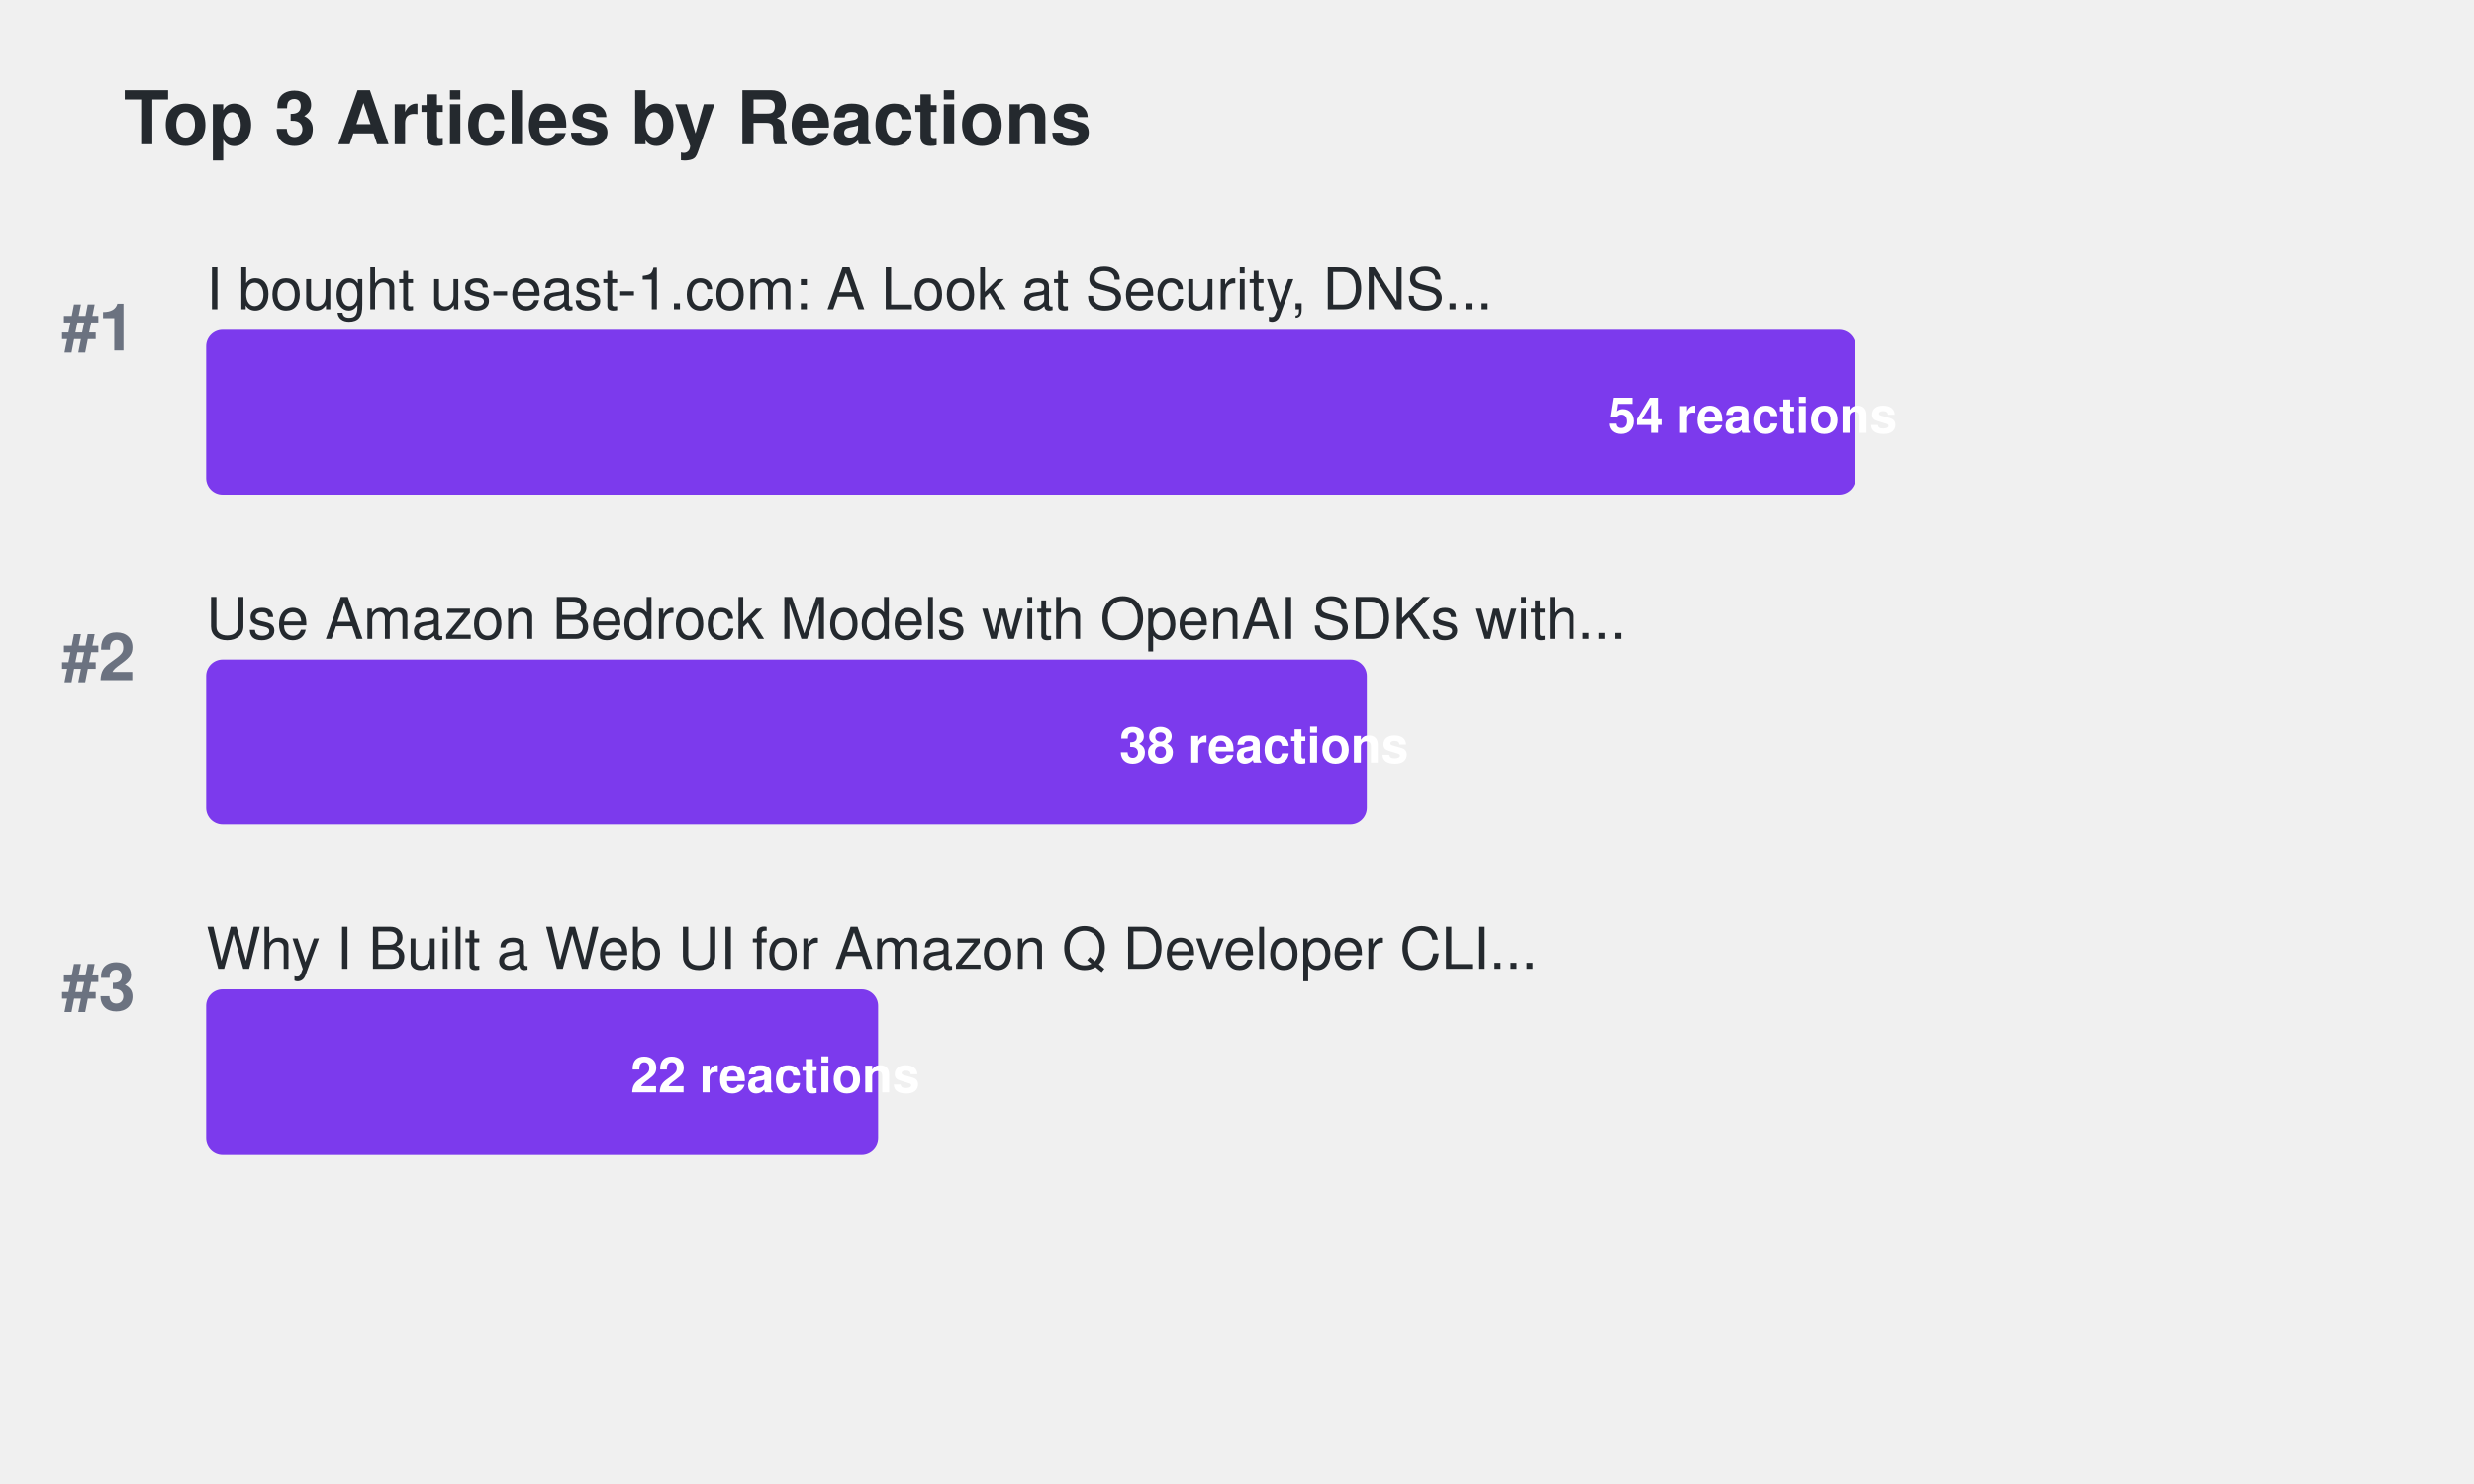
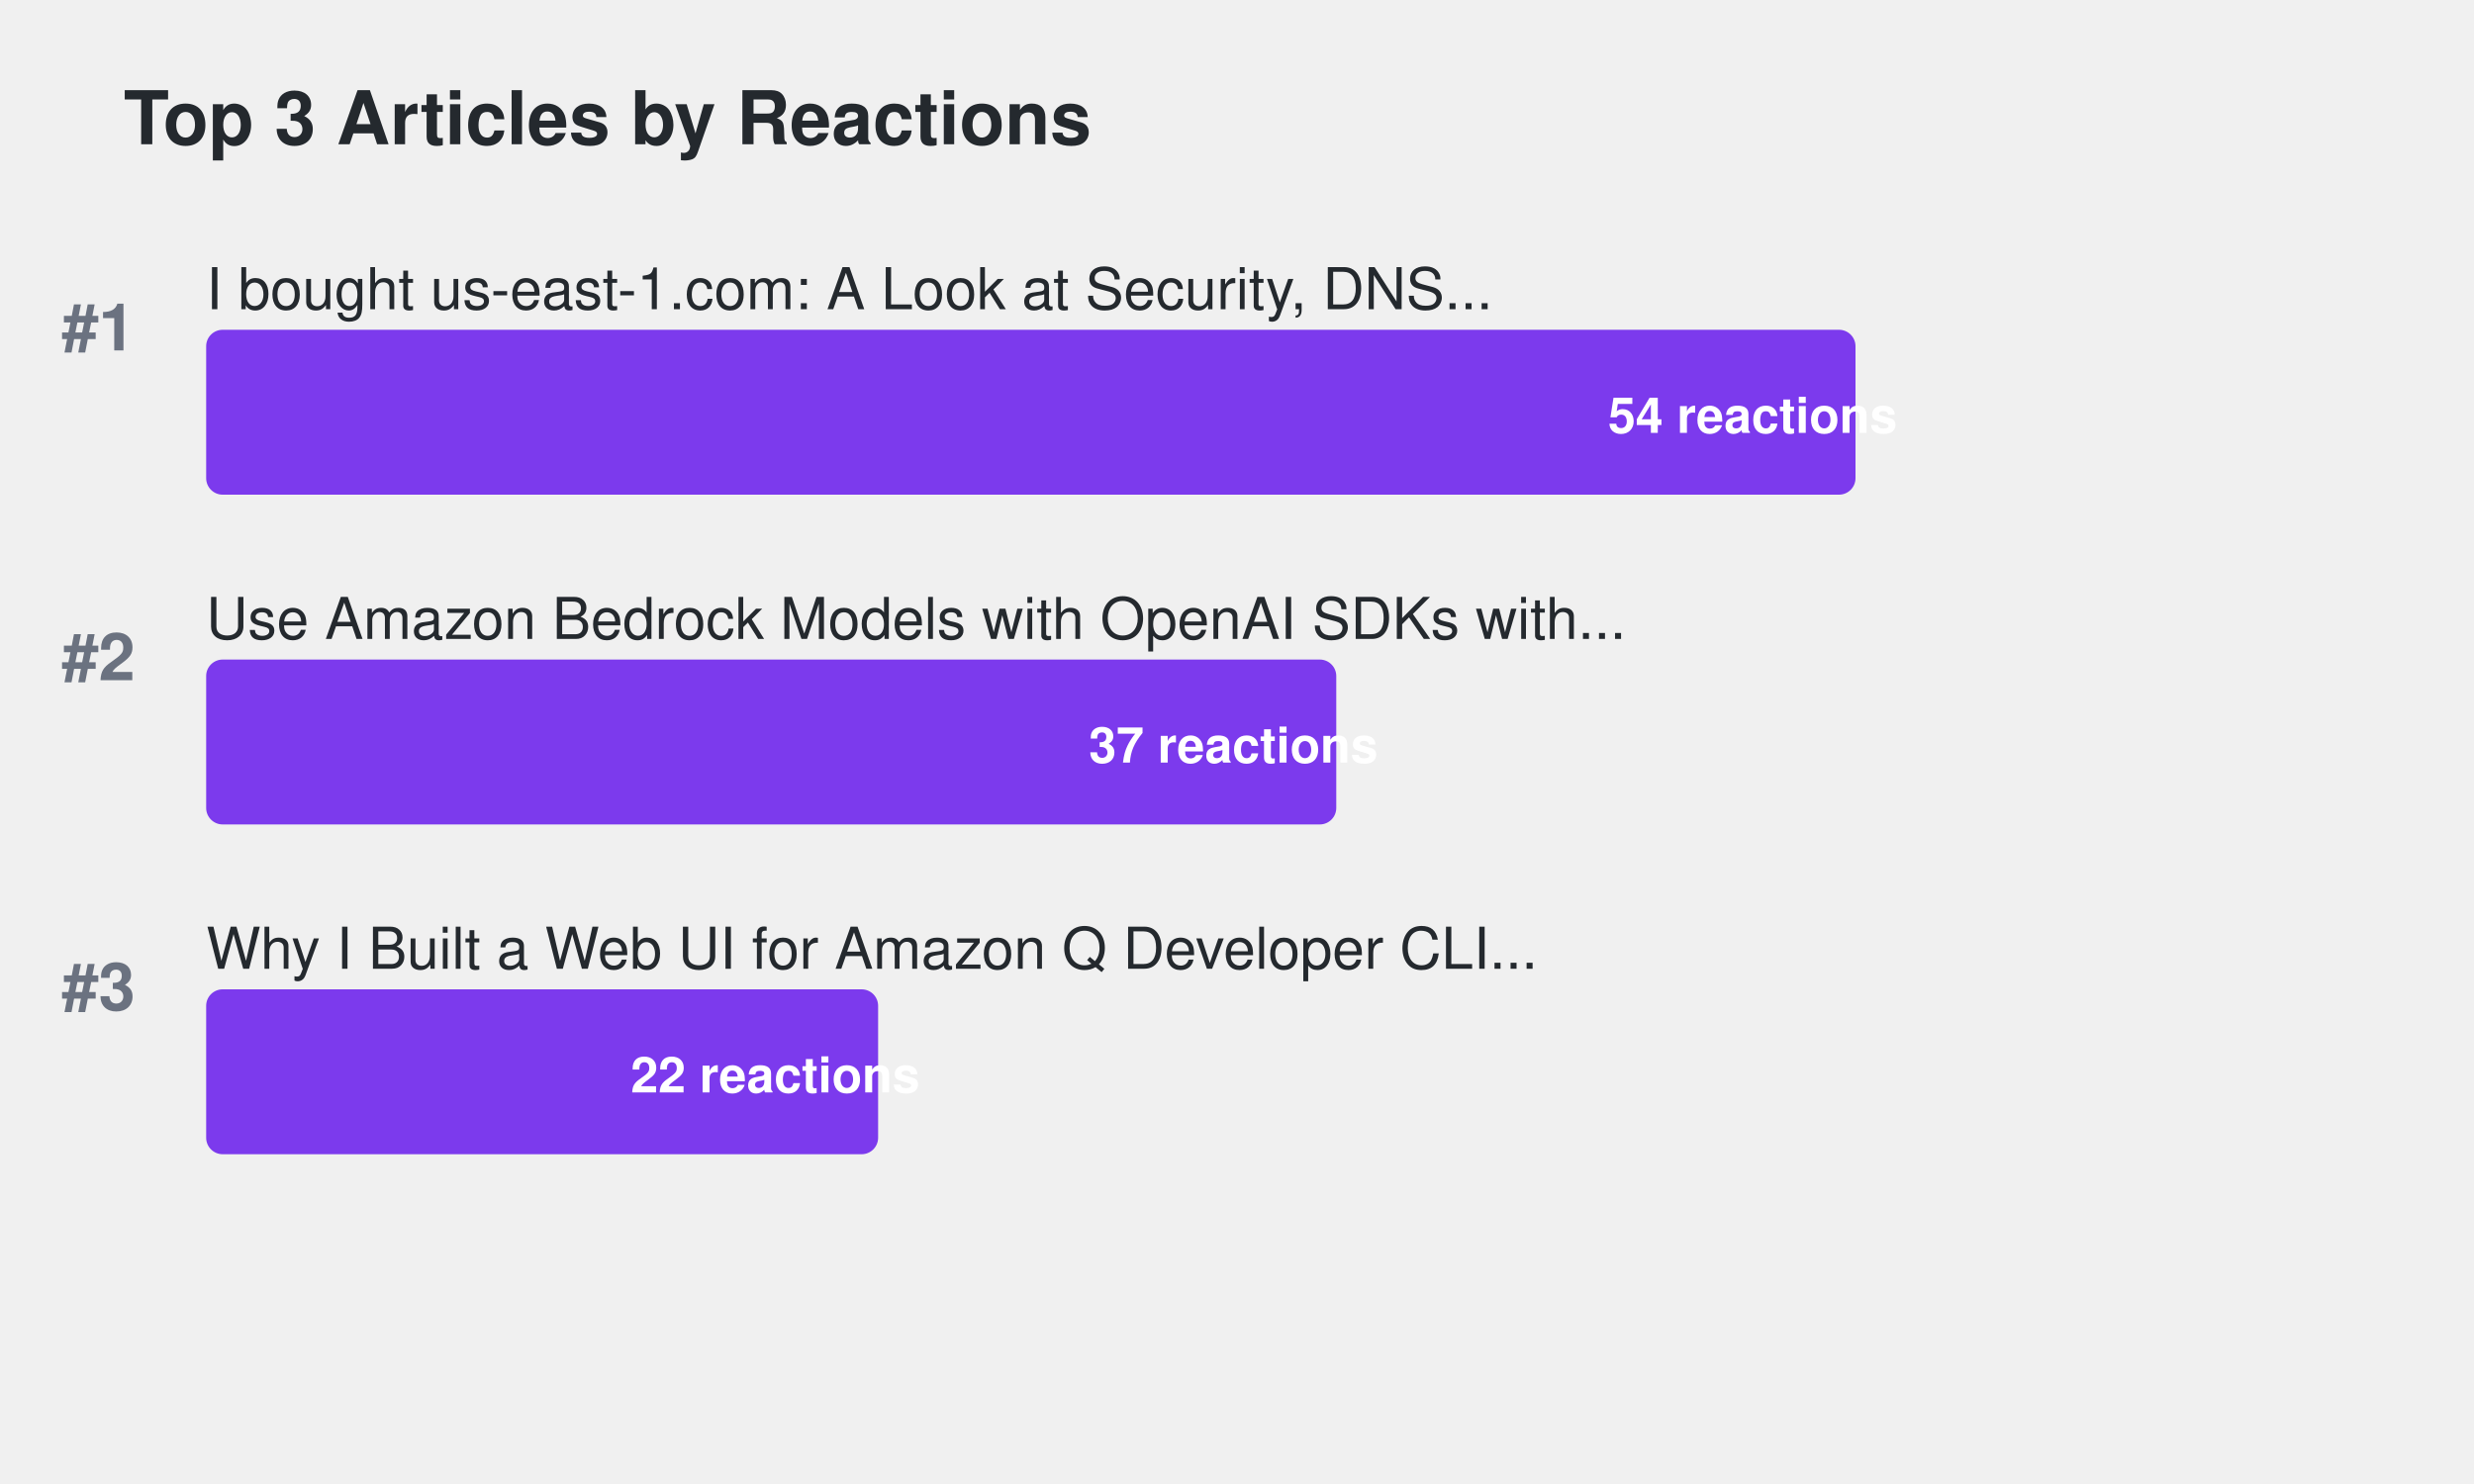
<svg xmlns="http://www.w3.org/2000/svg" width="600" height="360">
  <defs>
    <style>
.title { font-family: -apple-system, BlinkMacSystemFont, "Segoe UI", Helvetica, Arial, sans-serif; font-size: 18px; font-weight: 600; fill: #24292e; }
.article-title { font-family: -apple-system, BlinkMacSystemFont, "Segoe UI", Helvetica, Arial, sans-serif; font-size: 14px; font-weight: 500; fill: #24292e; }
.metric-value { font-family: -apple-system, BlinkMacSystemFont, "Segoe UI", Helvetica, Arial, sans-serif; font-size: 12px; font-weight: 600; fill: #ffffff; }
.rank { font-family: -apple-system, BlinkMacSystemFont, "Segoe UI", Helvetica, Arial, sans-serif; font-size: 16px; font-weight: 700; fill: #6b7280; }
.bar { rx: 4; ry: 4; }
.bar:hover { opacity: 0.8; cursor: pointer; }
a { text-decoration: none; }
a:hover .article-title { fill: #0969da; text-decoration: underline; }
a:hover .bar { opacity: 0.9; }
</style>
  </defs>
  <text x="30" y="35" class="title">Top 3 Articles by Reactions</text>
  <text x="15" y="85" class="rank">#1</text>
  <a href="https://dev.to/aws-builders/i-bought-us-east-1com-a-look-at-security-dns-traffic-and-protecting-aws-users-15ng" target="_blank">
    <text x="50" y="75" class="article-title">I bought us-east-1.com: A Look at Security, DNS...</text>
    <rect x="50" y="80" width="400.0" height="40" fill="#7c3aed" class="bar">
</rect>
    <text x="390.0" y="105" class="metric-value" fill="#ffffff">54 reactions</text>
  </a>
  <text x="15" y="165" class="rank">#2</text>
  <a href="https://dev.to/aws-builders/use-amazon-bedrock-models-via-an-openai-api-compatible-serverless-endpoint-now-without-fixed-cost-5hf5" target="_blank">
    <text x="50" y="155" class="article-title">Use Amazon Bedrock Models with OpenAI SDKs with...</text>
-     <rect x="50" y="160" width="281.481" height="40" fill="#7c3aed" class="bar">
+     <rect x="50" y="160" width="274.074" height="40" fill="#7c3aed" class="bar">
</rect>
-     <text x="271.481" y="185" class="metric-value" fill="#ffffff">38 reactions</text>
+     <text x="264.074" y="185" class="metric-value" fill="#ffffff">37 reactions</text>
  </a>
  <text x="15" y="245" class="rank">#3</text>
  <a href="https://dev.to/aws-builders/why-i-built-a-web-ui-for-amazon-q-developer-cli-and-how-i-vibe-coded-it-54d6" target="_blank">
    <text x="50" y="235" class="article-title">Why I Built a Web UI for Amazon Q Developer CLI...</text>
    <rect x="50" y="240" width="162.963" height="40" fill="#7c3aed" class="bar">
</rect>
    <text x="152.963" y="265" class="metric-value" fill="#ffffff">22 reactions</text>
  </a>
</svg>
